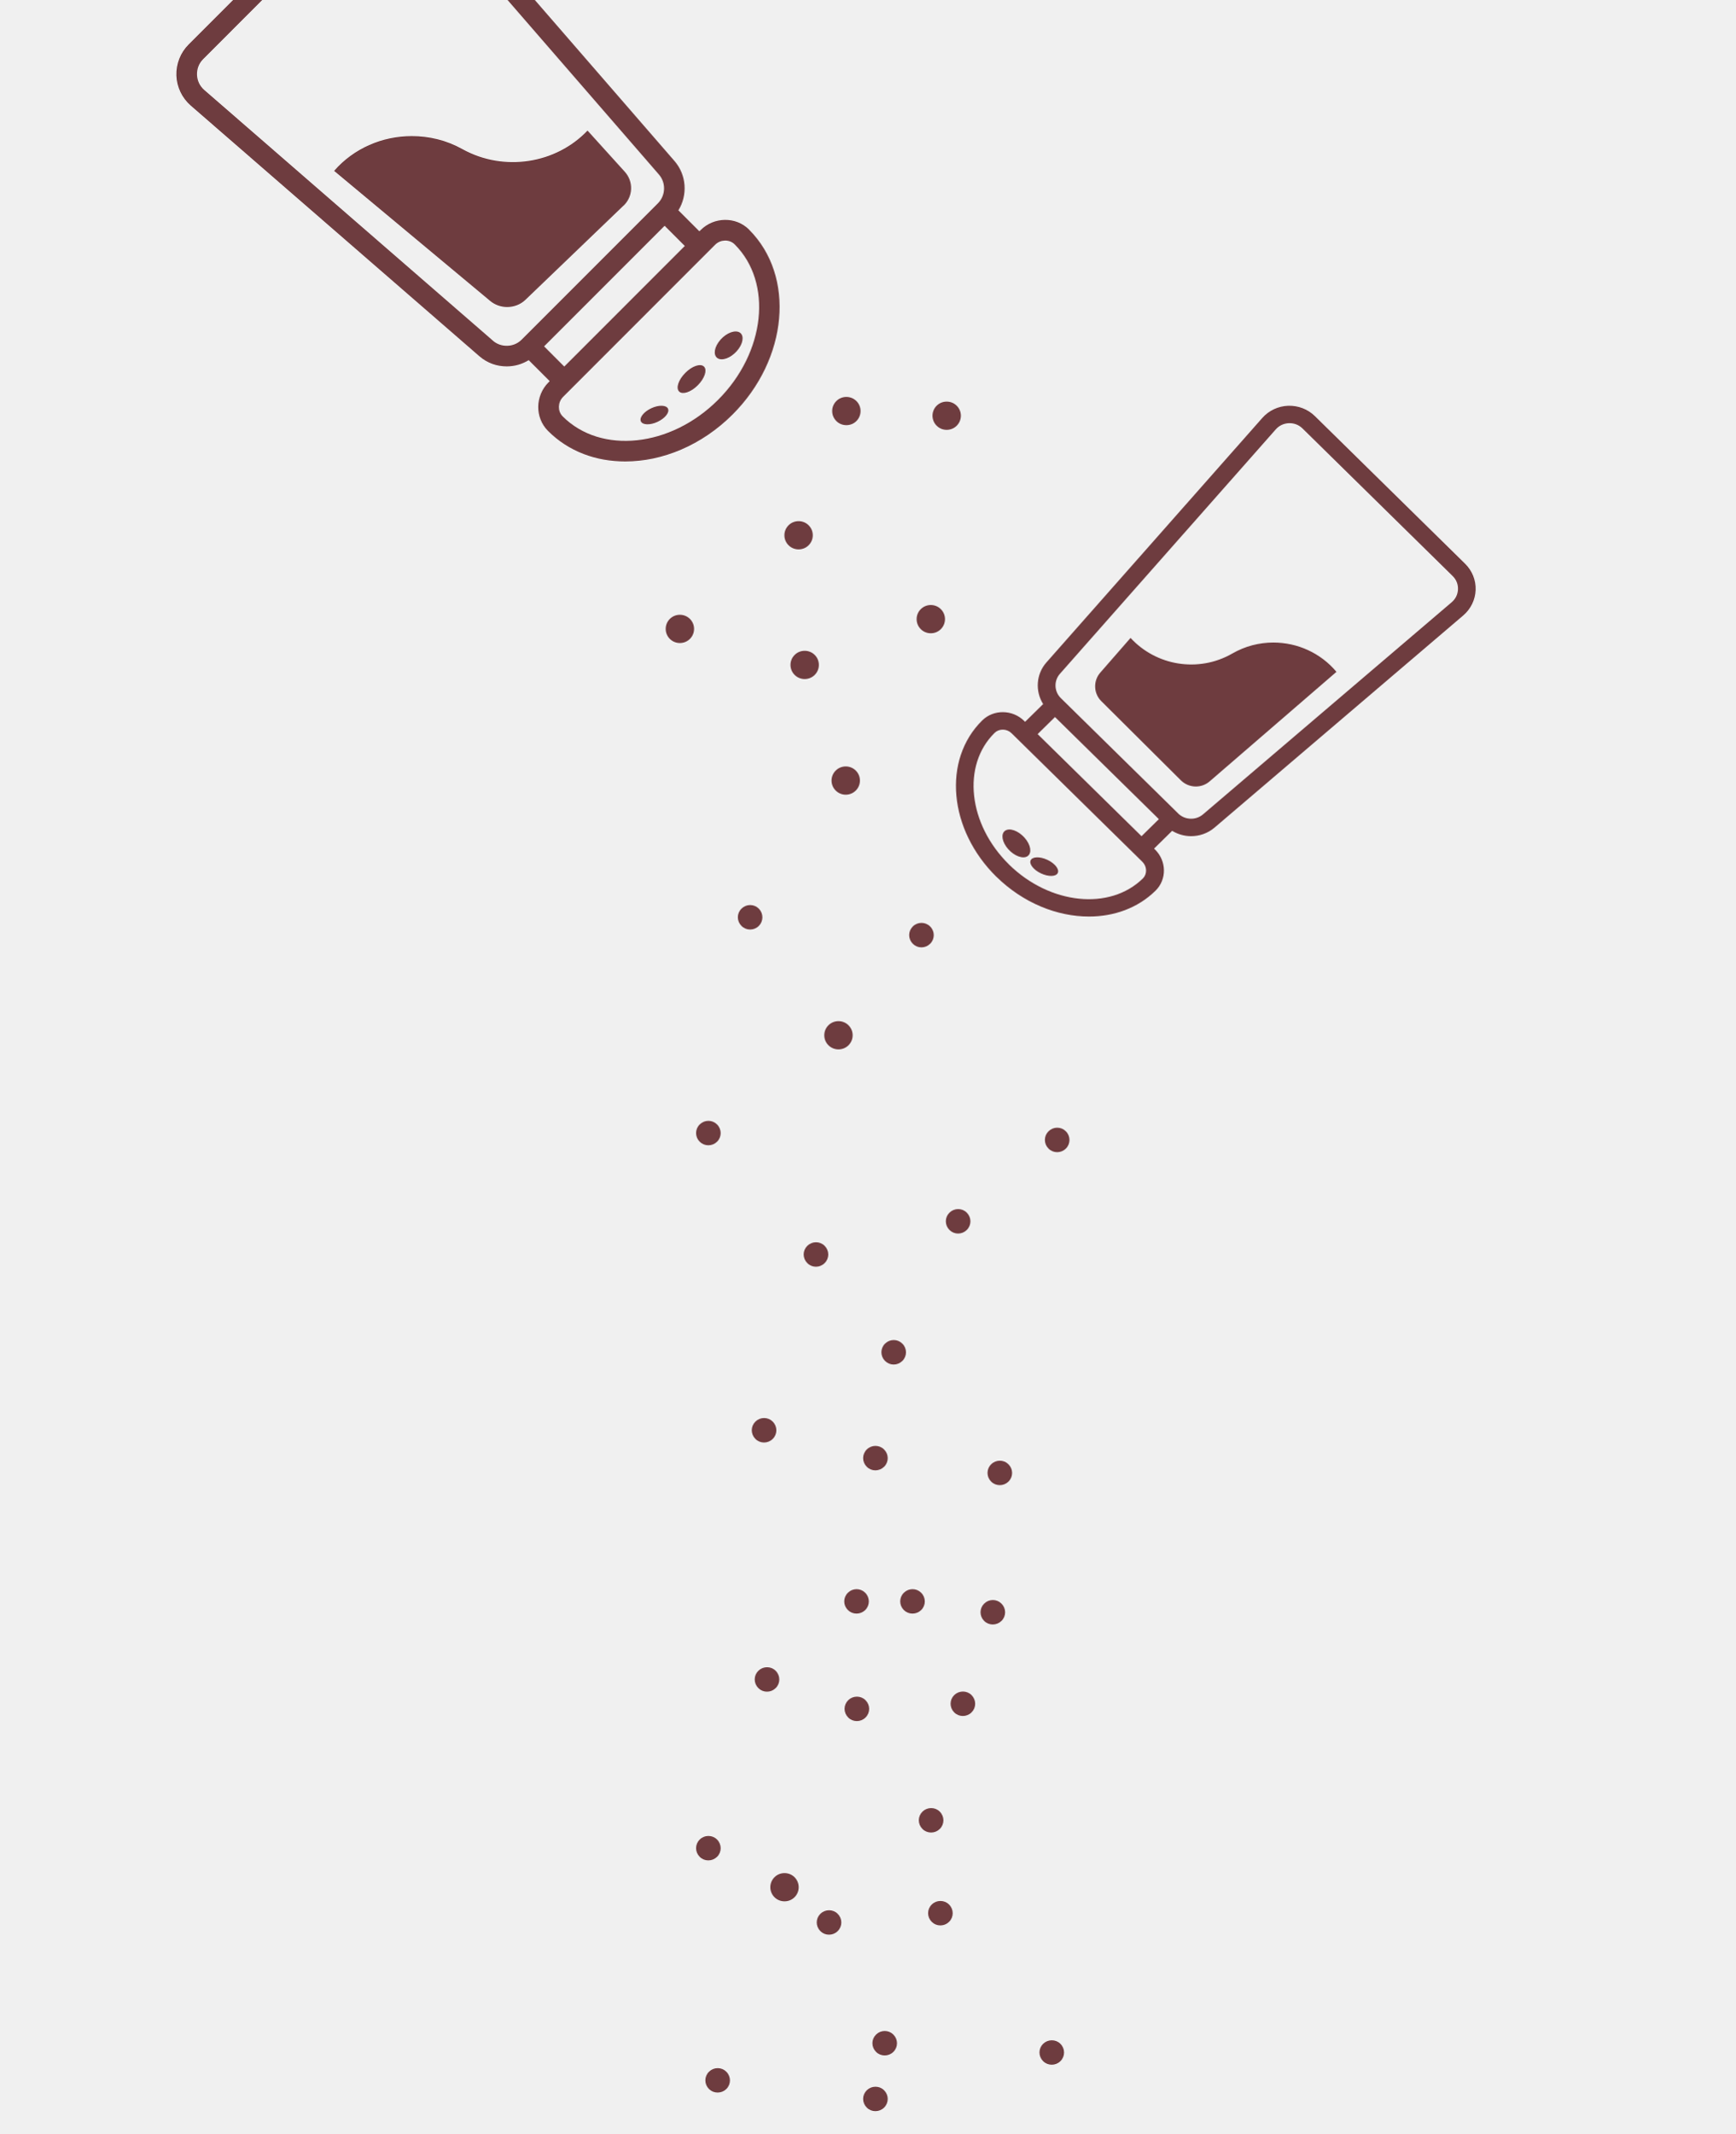
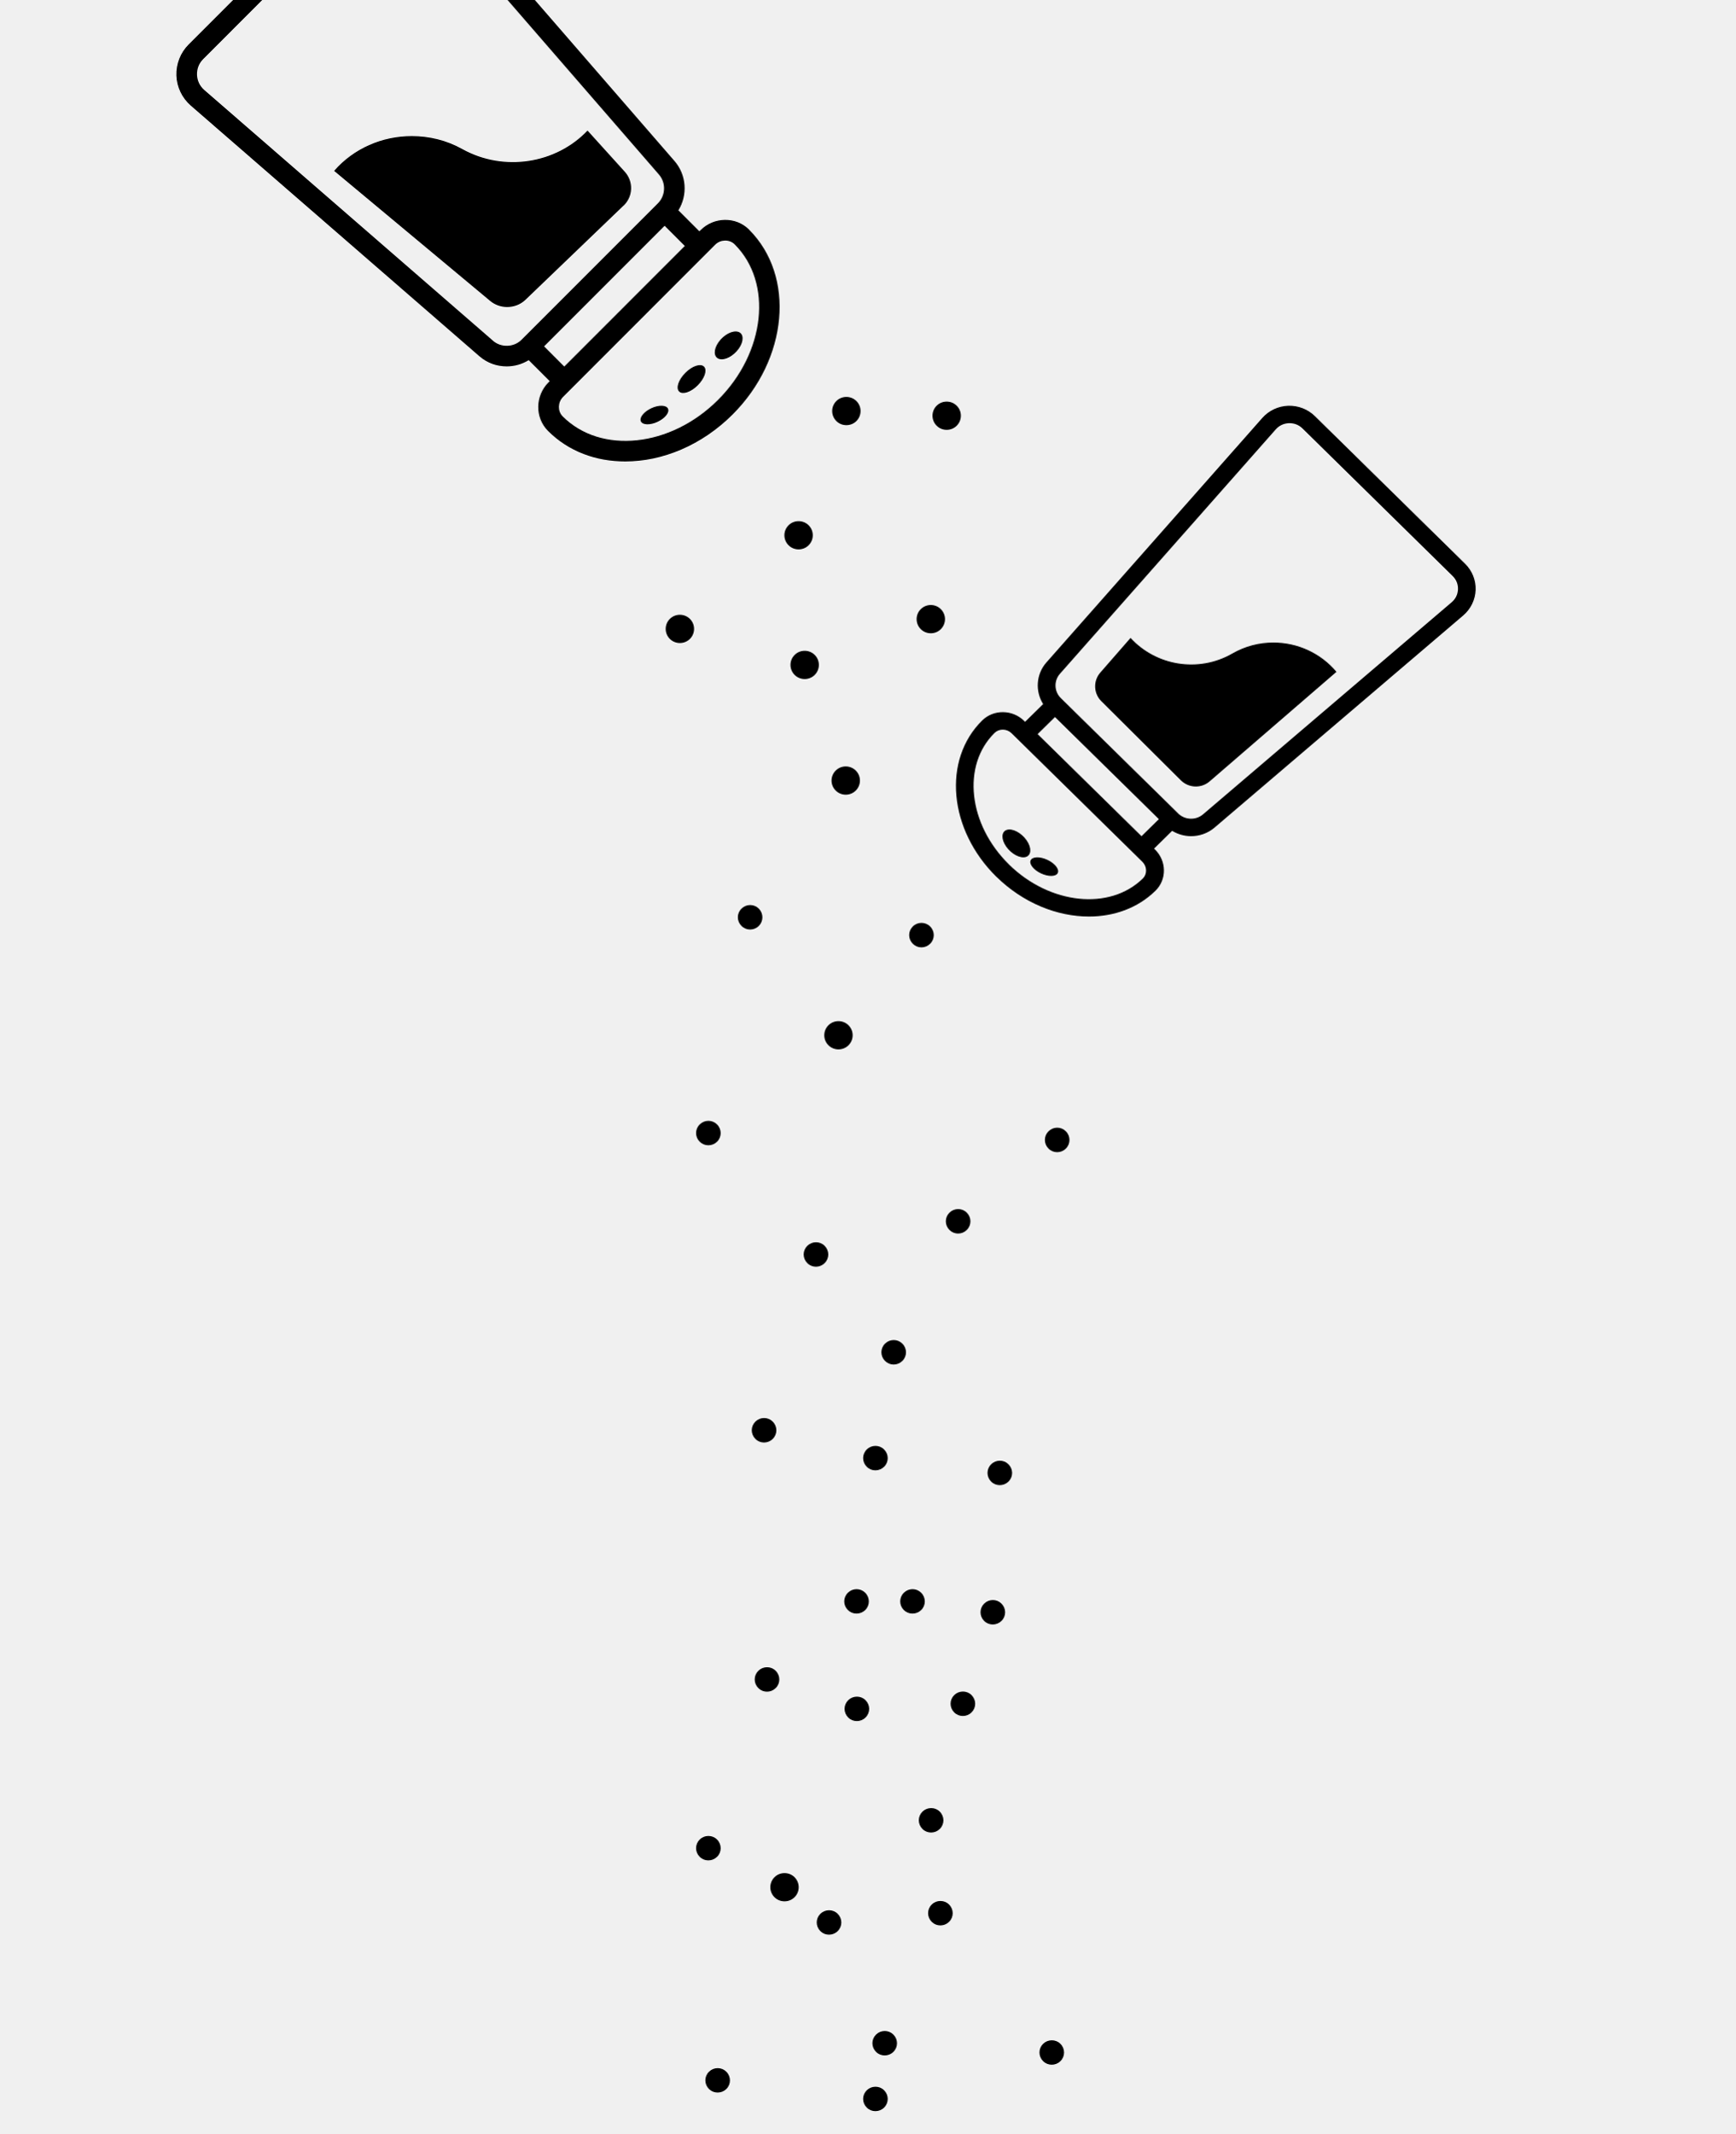
<svg xmlns="http://www.w3.org/2000/svg" width="236" height="290" viewBox="0 0 236 290" fill="none">
  <g clip-path="url(#clip0_246_96)">
-     <path d="M109.957 71.409C109.206 70.661 107.978 70.661 107.227 71.409C106.475 72.157 106.475 73.379 107.227 74.127C107.978 74.876 109.206 74.876 109.957 74.127C110.709 73.379 110.709 72.157 109.957 71.409Z" fill="#6E3C3F" />
-     <path d="M127.365 55.156C126.614 55.904 126.614 57.126 127.365 57.874C128.117 58.623 129.344 58.623 130.095 57.874C130.847 57.126 130.847 55.904 130.095 55.156C129.344 54.408 128.117 54.408 127.365 55.156Z" fill="#6E3C3F" />
-     <path d="M116.454 54.522C115.703 53.773 114.476 53.773 113.724 54.522C112.973 55.27 112.973 56.492 113.724 57.24C114.476 57.988 115.703 57.988 116.454 57.24C117.206 56.492 117.206 55.27 116.454 54.522Z" fill="#6E3C3F" />
-     <path d="M110.785 89.035C110.033 88.287 108.806 88.287 108.054 89.035C107.303 89.783 107.303 91.005 108.054 91.753C108.806 92.502 110.033 92.502 110.785 91.753C111.536 91.005 111.536 89.783 110.785 89.035Z" fill="#6E3C3F" />
-     <path d="M93.814 84.138C93.062 83.39 91.835 83.39 91.084 84.138C90.332 84.887 90.332 86.109 91.084 86.857C91.835 87.605 93.062 87.605 93.814 86.857C94.566 86.109 94.566 84.887 93.814 84.138Z" fill="#6E3C3F" />
-     <path d="M112.649 139.385C111.898 140.133 111.898 141.355 112.649 142.103C113.401 142.851 114.628 142.851 115.379 142.103C116.131 141.355 116.131 140.133 115.379 139.385C114.628 138.636 113.401 138.636 112.649 139.385Z" fill="#6E3C3F" />
-     <path d="M105.312 255.209C104.561 255.957 104.561 257.179 105.312 257.927C106.064 258.675 107.291 258.675 108.042 257.927C108.794 257.179 108.794 255.957 108.042 255.209C107.291 254.46 106.064 254.46 105.312 255.209Z" fill="#6E3C3F" />
-     <path d="M113.638 104.757C112.887 105.506 112.887 106.728 113.638 107.476C114.39 108.224 115.617 108.224 116.369 107.476C117.12 106.728 117.12 105.506 116.369 104.757C115.617 104.009 114.39 104.009 113.638 104.757Z" fill="#6E3C3F" />
-     <path d="M127.936 82.812C127.184 82.064 125.957 82.064 125.206 82.812C124.454 83.561 124.454 84.782 125.206 85.531C125.957 86.279 127.184 86.279 127.936 85.531C128.687 84.782 128.687 83.561 127.936 82.812Z" fill="#6E3C3F" />
-     <path d="M93.191 50.685C92.255 51.622 91.874 52.76 92.345 53.226C92.81 53.692 93.952 53.316 94.882 52.379C95.817 51.441 96.198 50.303 95.727 49.838C95.262 49.372 94.12 49.747 93.191 50.685Z" fill="#6E3C3F" />
-     <path d="M100.378 45.107C99.612 44.871 98.417 45.502 97.7 46.523C96.984 47.544 97.033 48.56 97.791 48.796C98.557 49.032 99.752 48.401 100.468 47.38C101.185 46.359 101.136 45.343 100.378 45.107Z" fill="#6E3C3F" />
-     <path d="M84.79 27.961C86.095 26.708 86.166 24.688 84.954 23.346L79.89 17.75C75.625 22.229 68.564 23.421 62.865 20.264C60.697 19.058 58.336 18.497 55.996 18.497C51.995 18.497 48.079 20.175 45.433 23.229L66.652 40.911C67.315 41.459 68.143 41.74 68.963 41.74C69.869 41.74 70.782 41.404 71.459 40.747L84.783 27.954L84.79 27.961Z" fill="#6E3C3F" />
-     <path d="M101.858 31.211C100.054 29.414 97.09 29.456 95.252 31.294L95.1 31.446L92.247 28.592C93.525 26.526 93.366 23.789 91.715 21.888L57.651 -17.375C56.622 -18.564 55.136 -19.276 53.568 -19.331C51.999 -19.386 50.465 -18.785 49.36 -17.672L25.64 6.054C24.534 7.16 23.933 8.694 23.981 10.263C24.037 11.832 24.748 13.318 25.93 14.348L65.182 48.427C66.246 49.353 67.573 49.81 68.9 49.81C69.943 49.81 70.98 49.519 71.891 48.96L74.745 51.814L74.593 51.966C72.755 53.804 72.721 56.769 74.496 58.559L74.538 58.601C77.315 61.379 81.06 62.734 85.019 62.734C90.043 62.734 95.411 60.557 99.626 56.341C107.164 48.801 108.18 37.542 101.858 31.218V31.211ZM67.027 46.313L27.775 12.233C27.167 11.708 26.814 10.968 26.787 10.166C26.759 9.365 27.056 8.604 27.623 8.038L51.336 -15.689C51.882 -16.235 52.593 -16.532 53.36 -16.532C53.395 -16.532 53.429 -16.532 53.464 -16.532C54.266 -16.504 55.005 -16.152 55.53 -15.544L89.6 23.726C90.582 24.86 90.519 26.574 89.462 27.638L80.197 36.906L70.931 46.174C69.874 47.232 68.153 47.294 67.02 46.313H67.027ZM73.985 47.087L90.374 30.693L93.117 33.437L76.728 49.83L73.985 47.087ZM76.5 56.59C75.802 55.892 75.837 54.675 76.576 53.943L76.728 53.791L97.083 33.43L97.235 33.278C97.968 32.538 99.184 32.504 99.902 33.222C105.105 38.427 104.09 47.909 97.643 54.357C91.197 60.806 81.717 61.815 76.493 56.59H76.5Z" fill="#6E3C3F" />
-     <path d="M88.56 55.499C87.54 55.977 86.909 56.772 87.144 57.282C87.38 57.792 88.401 57.82 89.416 57.343C90.437 56.865 91.068 56.07 90.832 55.559C90.596 55.049 89.575 55.022 88.56 55.499Z" fill="#6E3C3F" />
-     <path d="M134.776 199.073C135.432 198.419 136.488 198.419 137.135 199.073C137.791 199.726 137.791 200.778 137.135 201.422C136.478 202.066 135.422 202.075 134.776 201.422C134.119 200.768 134.119 199.717 134.776 199.073Z" fill="#6E3C3F" />
-     <path d="M95.145 250.087C95.801 249.434 96.857 249.434 97.504 250.087C98.16 250.741 98.16 251.792 97.504 252.436C96.847 253.08 95.791 253.09 95.145 252.436C94.488 251.783 94.488 250.731 95.145 250.087Z" fill="#6E3C3F" />
-     <path d="M117.861 197.058C118.518 196.405 119.574 196.405 120.22 197.058C120.877 197.712 120.877 198.763 120.22 199.407C119.564 200.051 118.508 200.061 117.861 199.407C117.205 198.754 117.205 197.703 117.861 197.058Z" fill="#6E3C3F" />
-     <path d="M133.824 218.015C134.481 217.362 135.537 217.362 136.183 218.015C136.84 218.669 136.84 219.72 136.183 220.364C135.527 221.008 134.471 221.018 133.824 220.364C133.168 219.711 133.168 218.66 133.824 218.015Z" fill="#6E3C3F" />
-     <path d="M126.481 125.954C127.137 126.608 127.137 127.659 126.481 128.303C125.824 128.957 124.768 128.957 124.121 128.303C123.465 127.65 123.465 126.598 124.121 125.954C124.768 125.301 125.834 125.301 126.481 125.954Z" fill="#6E3C3F" />
-     <path d="M142.576 153.8C143.232 153.146 144.288 153.146 144.935 153.8C145.592 154.453 145.592 155.505 144.935 156.149C144.279 156.802 143.223 156.802 142.576 156.149C141.92 155.495 141.92 154.444 142.576 153.8Z" fill="#6E3C3F" />
-     <path d="M95.145 152.868C95.801 152.214 96.857 152.214 97.504 152.868C98.16 153.521 98.16 154.573 97.504 155.217C96.847 155.861 95.791 155.861 95.145 155.217C94.488 154.563 94.488 153.512 95.145 152.868Z" fill="#6E3C3F" />
-     <path d="M96.407 281.652C97.063 280.998 98.119 280.998 98.766 281.652C99.422 282.306 99.422 283.357 98.766 284.001C98.109 284.645 97.054 284.645 96.407 284.001C95.75 283.347 95.75 282.296 96.407 281.652Z" fill="#6E3C3F" />
-     <path d="M122.904 216.538C123.56 215.884 124.616 215.884 125.263 216.538C125.919 217.191 125.919 218.243 125.263 218.887C124.607 219.531 123.551 219.531 122.904 218.887C122.247 218.233 122.247 217.182 122.904 216.538Z" fill="#6E3C3F" />
-     <path d="M115.294 216.538C115.95 215.884 117.006 215.884 117.653 216.538C118.309 217.191 118.309 218.243 117.653 218.887C116.996 219.531 115.941 219.531 115.294 218.887C114.637 218.233 114.637 217.182 115.294 216.538Z" fill="#6E3C3F" />
-     <path d="M100.825 123.53C101.481 122.876 102.537 122.876 103.184 123.53C103.831 124.183 103.831 125.234 103.184 125.879C102.528 126.532 101.472 126.532 100.825 125.879C100.168 125.225 100.168 124.174 100.825 123.53Z" fill="#6E3C3F" />
-     <path d="M112.135 169.371C112.792 170.024 112.792 171.076 112.135 171.72C111.479 172.373 110.423 172.373 109.776 171.72C109.12 171.066 109.12 170.015 109.776 169.371C110.433 168.727 111.488 168.717 112.135 169.371Z" fill="#6E3C3F" />
-     <path d="M120.22 284.174C120.877 284.827 120.877 285.878 120.22 286.523C119.564 287.176 118.508 287.176 117.861 286.523C117.205 285.869 117.205 284.818 117.861 284.174C118.518 283.53 119.574 283.52 120.22 284.174Z" fill="#6E3C3F" />
-     <path d="M127.793 246.296C128.449 246.949 128.449 248.001 127.793 248.645C127.136 249.298 126.08 249.298 125.433 248.645C124.777 247.991 124.777 246.94 125.433 246.296C126.09 245.652 127.146 245.642 127.793 246.296Z" fill="#6E3C3F" />
-     <path d="M144.199 277.861C144.855 278.514 144.855 279.566 144.199 280.21C143.543 280.863 142.487 280.863 141.84 280.21C141.184 279.556 141.184 278.505 141.84 277.861C142.496 277.217 143.552 277.207 144.199 277.861Z" fill="#6E3C3F" />
-     <path d="M105.477 227.146C106.133 227.799 106.133 228.851 105.477 229.495C104.82 230.148 103.764 230.148 103.117 229.495C102.461 228.841 102.461 227.79 103.117 227.146C103.774 226.502 104.83 226.492 105.477 227.146Z" fill="#6E3C3F" />
-     <path d="M132.112 230.451C132.768 231.105 132.768 232.156 132.112 232.8C131.456 233.454 130.4 233.454 129.753 232.8C129.097 232.147 129.097 231.095 129.753 230.451C130.409 229.807 131.465 229.798 132.112 230.451Z" fill="#6E3C3F" />
-     <path d="M117.696 231.145C118.353 231.798 118.353 232.85 117.696 233.494C117.04 234.147 115.984 234.147 115.337 233.494C114.681 232.84 114.681 231.789 115.337 231.145C115.994 230.501 117.05 230.491 117.696 231.145Z" fill="#6E3C3F" />
-     <path d="M113.91 260.184C114.567 260.838 114.567 261.889 113.91 262.533C113.254 263.187 112.198 263.187 111.551 262.533C110.895 261.88 110.895 260.828 111.551 260.184C112.207 259.54 113.263 259.531 113.91 260.184Z" fill="#6E3C3F" />
-     <path d="M131.465 164.862C132.122 165.516 132.122 166.567 131.465 167.211C130.809 167.865 129.753 167.865 129.106 167.211C128.45 166.558 128.45 165.506 129.106 164.862C129.762 164.218 130.818 164.209 131.465 164.862Z" fill="#6E3C3F" />
-     <path d="M120.345 182.669C121.001 182.015 122.057 182.015 122.704 182.669C123.36 183.322 123.36 184.373 122.704 185.017C122.048 185.671 120.992 185.671 120.345 185.017C119.688 184.364 119.688 183.313 120.345 182.669Z" fill="#6E3C3F" />
-     <path d="M119.123 276.602C119.78 275.948 120.836 275.948 121.482 276.602C122.139 277.255 122.139 278.306 121.482 278.951C120.826 279.604 119.77 279.604 119.123 278.951C118.467 278.297 118.467 277.246 119.123 276.602Z" fill="#6E3C3F" />
-     <path d="M126.696 258.925C127.352 258.272 128.408 258.272 129.055 258.925C129.711 259.579 129.711 260.63 129.055 261.274C128.398 261.928 127.342 261.928 126.696 261.274C126.039 260.621 126.039 259.569 126.696 258.925Z" fill="#6E3C3F" />
-     <path d="M102.717 193.271C103.373 192.617 104.429 192.617 105.076 193.271C105.732 193.924 105.732 194.976 105.076 195.62C104.42 196.273 103.364 196.273 102.717 195.62C102.061 194.966 102.061 193.915 102.717 193.271Z" fill="#6E3C3F" />
-     <path d="M136.917 112.817C137.679 112.582 138.879 113.21 139.593 114.23C140.307 115.251 140.26 116.265 139.498 116.506C138.736 116.741 137.536 116.113 136.821 115.092C136.107 114.072 136.155 113.057 136.917 112.817Z" fill="#6E3C3F" />
-     <path d="M149.755 95.321C148.696 94.268 148.636 92.561 149.621 91.435L153.734 86.723C157.205 90.495 162.94 91.502 167.569 88.843C169.331 87.829 171.254 87.35 173.15 87.35C176.406 87.35 179.582 88.763 181.733 91.335L164.488 106.225C163.952 106.691 163.275 106.924 162.612 106.924C161.875 106.924 161.138 106.638 160.582 106.091L149.755 95.321Z" fill="#6E3C3F" />
-     <path d="M135.49 119.192C139.123 122.762 143.747 124.601 148.075 124.601C151.488 124.601 154.715 123.451 157.11 121.105L157.144 121.071C158.679 119.557 158.644 117.048 157.062 115.493L156.931 115.365L159.388 112.951C160.172 113.424 161.067 113.674 161.961 113.674C163.103 113.674 164.246 113.289 165.161 112.504L198.981 83.66C199.999 82.788 200.612 81.53 200.66 80.205C200.708 78.88 200.185 77.582 199.229 76.642L178.799 56.567C177.843 55.627 176.521 55.12 175.173 55.16C173.824 55.208 172.537 55.81 171.656 56.81L142.302 90.043C140.878 91.652 140.747 93.971 141.848 95.716L139.391 98.13L139.261 98.001C137.678 96.446 135.125 96.412 133.57 97.933C128.12 103.289 128.994 112.815 135.49 119.198V119.192ZM160.213 110.591L152.231 102.748L144.249 94.904C143.334 94.005 143.286 92.551 144.132 91.598L173.487 58.365C173.941 57.852 174.574 57.554 175.269 57.527C175.297 57.527 175.331 57.527 175.358 57.527C176.019 57.527 176.631 57.777 177.106 58.237L197.536 78.312C198.025 78.792 198.286 79.434 198.259 80.117C198.231 80.8 197.935 81.422 197.405 81.868L163.585 110.713C162.608 111.544 161.129 111.49 160.213 110.598V110.591ZM155.225 113.681L141.098 99.8L143.458 97.481L157.585 111.362L155.225 113.681ZM137.196 117.515C131.643 112.058 130.769 104.032 135.249 99.631C135.868 99.022 136.914 99.056 137.547 99.678L137.678 99.806L155.218 117.041L155.348 117.17C155.982 117.792 156.016 118.82 155.417 119.415C150.917 123.837 142.749 122.978 137.196 117.521V117.515Z" fill="#6E3C3F" />
-     <path d="M142.424 116.894C143.444 117.37 144.072 118.17 143.837 118.679C143.603 119.187 142.583 119.218 141.563 118.742C140.542 118.266 139.915 117.465 140.149 116.957C140.384 116.449 141.404 116.417 142.424 116.894Z" fill="#6E3C3F" />
+     <path d="M109.957 71.409C109.206 70.661 107.978 70.661 107.227 71.409C106.475 72.157 106.475 73.379 107.227 74.127C107.978 74.876 109.206 74.876 109.957 74.127C110.709 73.379 110.709 72.157 109.957 71.409Z" fill="#000000" />
+     <path d="M127.365 55.156C126.614 55.904 126.614 57.126 127.365 57.874C128.117 58.623 129.344 58.623 130.095 57.874C130.847 57.126 130.847 55.904 130.095 55.156C129.344 54.408 128.117 54.408 127.365 55.156Z" fill="#000000" />
+     <path d="M116.454 54.522C115.703 53.773 114.476 53.773 113.724 54.522C112.973 55.27 112.973 56.492 113.724 57.24C114.476 57.988 115.703 57.988 116.454 57.24C117.206 56.492 117.206 55.27 116.454 54.522Z" fill="#000000" />
+     <path d="M110.785 89.035C110.033 88.287 108.806 88.287 108.054 89.035C107.303 89.783 107.303 91.005 108.054 91.753C108.806 92.502 110.033 92.502 110.785 91.753C111.536 91.005 111.536 89.783 110.785 89.035Z" fill="#000000" />
+     <path d="M93.814 84.138C93.062 83.39 91.835 83.39 91.084 84.138C90.332 84.887 90.332 86.109 91.084 86.857C91.835 87.605 93.062 87.605 93.814 86.857C94.566 86.109 94.566 84.887 93.814 84.138Z" fill="#000000" />
+     <path d="M112.649 139.385C111.898 140.133 111.898 141.355 112.649 142.103C113.401 142.851 114.628 142.851 115.379 142.103C116.131 141.355 116.131 140.133 115.379 139.385C114.628 138.636 113.401 138.636 112.649 139.385Z" fill="#000000" />
+     <path d="M105.312 255.209C104.561 255.957 104.561 257.179 105.312 257.927C106.064 258.675 107.291 258.675 108.042 257.927C108.794 257.179 108.794 255.957 108.042 255.209C107.291 254.46 106.064 254.46 105.312 255.209Z" fill="#000000" />
+     <path d="M113.638 104.757C112.887 105.506 112.887 106.728 113.638 107.476C114.39 108.224 115.617 108.224 116.369 107.476C117.12 106.728 117.12 105.506 116.369 104.757C115.617 104.009 114.39 104.009 113.638 104.757Z" fill="#000000" />
+     <path d="M127.936 82.812C127.184 82.064 125.957 82.064 125.206 82.812C124.454 83.561 124.454 84.782 125.206 85.531C125.957 86.279 127.184 86.279 127.936 85.531C128.687 84.782 128.687 83.561 127.936 82.812Z" fill="#000000" />
+     <path d="M93.191 50.685C92.255 51.622 91.874 52.76 92.345 53.226C92.81 53.692 93.952 53.316 94.882 52.379C95.817 51.441 96.198 50.303 95.727 49.838C95.262 49.372 94.12 49.747 93.191 50.685Z" fill="#000000" />
+     <path d="M100.378 45.107C99.612 44.871 98.417 45.502 97.7 46.523C96.984 47.544 97.033 48.56 97.791 48.796C98.557 49.032 99.752 48.401 100.468 47.38C101.185 46.359 101.136 45.343 100.378 45.107Z" fill="#000000" />
+     <path d="M84.79 27.961C86.095 26.708 86.166 24.688 84.954 23.346L79.89 17.75C75.625 22.229 68.564 23.421 62.865 20.264C60.697 19.058 58.336 18.497 55.996 18.497C51.995 18.497 48.079 20.175 45.433 23.229L66.652 40.911C67.315 41.459 68.143 41.74 68.963 41.74C69.869 41.74 70.782 41.404 71.459 40.747L84.783 27.954L84.79 27.961Z" fill="#000000" />
+     <path d="M101.858 31.211C100.054 29.414 97.09 29.456 95.252 31.294L95.1 31.446L92.247 28.592C93.525 26.526 93.366 23.789 91.715 21.888L57.651 -17.375C56.622 -18.564 55.136 -19.276 53.568 -19.331C51.999 -19.386 50.465 -18.785 49.36 -17.672L25.64 6.054C24.534 7.16 23.933 8.694 23.981 10.263C24.037 11.832 24.748 13.318 25.93 14.348L65.182 48.427C66.246 49.353 67.573 49.81 68.9 49.81C69.943 49.81 70.98 49.519 71.891 48.96L74.745 51.814L74.593 51.966C72.755 53.804 72.721 56.769 74.496 58.559L74.538 58.601C77.315 61.379 81.06 62.734 85.019 62.734C90.043 62.734 95.411 60.557 99.626 56.341C107.164 48.801 108.18 37.542 101.858 31.218V31.211ZM67.027 46.313L27.775 12.233C27.167 11.708 26.814 10.968 26.787 10.166C26.759 9.365 27.056 8.604 27.623 8.038L51.336 -15.689C51.882 -16.235 52.593 -16.532 53.36 -16.532C53.395 -16.532 53.429 -16.532 53.464 -16.532C54.266 -16.504 55.005 -16.152 55.53 -15.544L89.6 23.726C90.582 24.86 90.519 26.574 89.462 27.638L80.197 36.906L70.931 46.174C69.874 47.232 68.153 47.294 67.02 46.313H67.027ZM73.985 47.087L90.374 30.693L93.117 33.437L76.728 49.83L73.985 47.087ZM76.5 56.59C75.802 55.892 75.837 54.675 76.576 53.943L76.728 53.791L97.083 33.43L97.235 33.278C97.968 32.538 99.184 32.504 99.902 33.222C105.105 38.427 104.09 47.909 97.643 54.357C91.197 60.806 81.717 61.815 76.493 56.59H76.5Z" fill="#000000" />
+     <path d="M88.56 55.499C87.54 55.977 86.909 56.772 87.144 57.282C87.38 57.792 88.401 57.82 89.416 57.343C90.437 56.865 91.068 56.07 90.832 55.559C90.596 55.049 89.575 55.022 88.56 55.499Z" fill="#000000" />
+     <path d="M134.776 199.073C135.432 198.419 136.488 198.419 137.135 199.073C137.791 199.726 137.791 200.778 137.135 201.422C136.478 202.066 135.422 202.075 134.776 201.422C134.119 200.768 134.119 199.717 134.776 199.073Z" fill="#000000" />
+     <path d="M95.145 250.087C95.801 249.434 96.857 249.434 97.504 250.087C98.16 250.741 98.16 251.792 97.504 252.436C96.847 253.08 95.791 253.09 95.145 252.436C94.488 251.783 94.488 250.731 95.145 250.087Z" fill="#000000" />
+     <path d="M117.861 197.058C118.518 196.405 119.574 196.405 120.22 197.058C120.877 197.712 120.877 198.763 120.22 199.407C119.564 200.051 118.508 200.061 117.861 199.407C117.205 198.754 117.205 197.703 117.861 197.058Z" fill="#000000" />
+     <path d="M133.824 218.015C134.481 217.362 135.537 217.362 136.183 218.015C136.84 218.669 136.84 219.72 136.183 220.364C135.527 221.008 134.471 221.018 133.824 220.364C133.168 219.711 133.168 218.66 133.824 218.015Z" fill="#000000" />
+     <path d="M126.481 125.954C127.137 126.608 127.137 127.659 126.481 128.303C125.824 128.957 124.768 128.957 124.121 128.303C123.465 127.65 123.465 126.598 124.121 125.954C124.768 125.301 125.834 125.301 126.481 125.954Z" fill="#000000" />
+     <path d="M142.576 153.8C143.232 153.146 144.288 153.146 144.935 153.8C145.592 154.453 145.592 155.505 144.935 156.149C144.279 156.802 143.223 156.802 142.576 156.149C141.92 155.495 141.92 154.444 142.576 153.8Z" fill="#000000" />
+     <path d="M95.145 152.868C95.801 152.214 96.857 152.214 97.504 152.868C98.16 153.521 98.16 154.573 97.504 155.217C96.847 155.861 95.791 155.861 95.145 155.217C94.488 154.563 94.488 153.512 95.145 152.868Z" fill="#000000" />
+     <path d="M96.407 281.652C97.063 280.998 98.119 280.998 98.766 281.652C99.422 282.306 99.422 283.357 98.766 284.001C98.109 284.645 97.054 284.645 96.407 284.001C95.75 283.347 95.75 282.296 96.407 281.652Z" fill="#000000" />
+     <path d="M122.904 216.538C123.56 215.884 124.616 215.884 125.263 216.538C125.919 217.191 125.919 218.243 125.263 218.887C124.607 219.531 123.551 219.531 122.904 218.887C122.247 218.233 122.247 217.182 122.904 216.538Z" fill="#000000" />
+     <path d="M115.294 216.538C115.95 215.884 117.006 215.884 117.653 216.538C118.309 217.191 118.309 218.243 117.653 218.887C116.996 219.531 115.941 219.531 115.294 218.887C114.637 218.233 114.637 217.182 115.294 216.538Z" fill="#000000" />
+     <path d="M100.825 123.53C101.481 122.876 102.537 122.876 103.184 123.53C103.831 124.183 103.831 125.234 103.184 125.879C102.528 126.532 101.472 126.532 100.825 125.879C100.168 125.225 100.168 124.174 100.825 123.53Z" fill="#000000" />
+     <path d="M112.135 169.371C112.792 170.024 112.792 171.076 112.135 171.72C111.479 172.373 110.423 172.373 109.776 171.72C109.12 171.066 109.12 170.015 109.776 169.371C110.433 168.727 111.488 168.717 112.135 169.371Z" fill="#000000" />
+     <path d="M120.22 284.174C120.877 284.827 120.877 285.878 120.22 286.523C119.564 287.176 118.508 287.176 117.861 286.523C117.205 285.869 117.205 284.818 117.861 284.174C118.518 283.53 119.574 283.52 120.22 284.174Z" fill="#000000" />
+     <path d="M127.793 246.296C128.449 246.949 128.449 248.001 127.793 248.645C127.136 249.298 126.08 249.298 125.433 248.645C124.777 247.991 124.777 246.94 125.433 246.296C126.09 245.652 127.146 245.642 127.793 246.296Z" fill="#000000" />
+     <path d="M144.199 277.861C144.855 278.514 144.855 279.566 144.199 280.21C143.543 280.863 142.487 280.863 141.84 280.21C141.184 279.556 141.184 278.505 141.84 277.861C142.496 277.217 143.552 277.207 144.199 277.861Z" fill="#000000" />
+     <path d="M105.477 227.146C106.133 227.799 106.133 228.851 105.477 229.495C104.82 230.148 103.764 230.148 103.117 229.495C102.461 228.841 102.461 227.79 103.117 227.146C103.774 226.502 104.83 226.492 105.477 227.146Z" fill="#000000" />
+     <path d="M132.112 230.451C132.768 231.105 132.768 232.156 132.112 232.8C131.456 233.454 130.4 233.454 129.753 232.8C129.097 232.147 129.097 231.095 129.753 230.451C130.409 229.807 131.465 229.798 132.112 230.451Z" fill="#000000" />
+     <path d="M117.696 231.145C118.353 231.798 118.353 232.85 117.696 233.494C117.04 234.147 115.984 234.147 115.337 233.494C114.681 232.84 114.681 231.789 115.337 231.145C115.994 230.501 117.05 230.491 117.696 231.145Z" fill="#000000" />
+     <path d="M113.91 260.184C114.567 260.838 114.567 261.889 113.91 262.533C113.254 263.187 112.198 263.187 111.551 262.533C110.895 261.88 110.895 260.828 111.551 260.184C112.207 259.54 113.263 259.531 113.91 260.184Z" fill="#000000" />
+     <path d="M131.465 164.862C132.122 165.516 132.122 166.567 131.465 167.211C130.809 167.865 129.753 167.865 129.106 167.211C128.45 166.558 128.45 165.506 129.106 164.862C129.762 164.218 130.818 164.209 131.465 164.862Z" fill="#000000" />
+     <path d="M120.345 182.669C121.001 182.015 122.057 182.015 122.704 182.669C123.36 183.322 123.36 184.373 122.704 185.017C122.048 185.671 120.992 185.671 120.345 185.017C119.688 184.364 119.688 183.313 120.345 182.669Z" fill="#000000" />
+     <path d="M119.123 276.602C119.78 275.948 120.836 275.948 121.482 276.602C122.139 277.255 122.139 278.306 121.482 278.951C120.826 279.604 119.77 279.604 119.123 278.951C118.467 278.297 118.467 277.246 119.123 276.602Z" fill="#000000" />
+     <path d="M126.696 258.925C127.352 258.272 128.408 258.272 129.055 258.925C129.711 259.579 129.711 260.63 129.055 261.274C128.398 261.928 127.342 261.928 126.696 261.274C126.039 260.621 126.039 259.569 126.696 258.925Z" fill="#000000" />
+     <path d="M102.717 193.271C103.373 192.617 104.429 192.617 105.076 193.271C105.732 193.924 105.732 194.976 105.076 195.62C104.42 196.273 103.364 196.273 102.717 195.62C102.061 194.966 102.061 193.915 102.717 193.271Z" fill="#000000" />
+     <path d="M136.917 112.817C137.679 112.582 138.879 113.21 139.593 114.23C140.307 115.251 140.26 116.265 139.498 116.506C138.736 116.741 137.536 116.113 136.821 115.092C136.107 114.072 136.155 113.057 136.917 112.817Z" fill="#000000" />
+     <path d="M149.755 95.321C148.696 94.268 148.636 92.561 149.621 91.435L153.734 86.723C157.205 90.495 162.94 91.502 167.569 88.843C169.331 87.829 171.254 87.35 173.15 87.35C176.406 87.35 179.582 88.763 181.733 91.335L164.488 106.225C163.952 106.691 163.275 106.924 162.612 106.924C161.875 106.924 161.138 106.638 160.582 106.091L149.755 95.321Z" fill="#000000" />
+     <path d="M135.49 119.192C139.123 122.762 143.747 124.601 148.075 124.601C151.488 124.601 154.715 123.451 157.11 121.105L157.144 121.071C158.679 119.557 158.644 117.048 157.062 115.493L156.931 115.365L159.388 112.951C160.172 113.424 161.067 113.674 161.961 113.674C163.103 113.674 164.246 113.289 165.161 112.504L198.981 83.66C199.999 82.788 200.612 81.53 200.66 80.205C200.708 78.88 200.185 77.582 199.229 76.642L178.799 56.567C177.843 55.627 176.521 55.12 175.173 55.16C173.824 55.208 172.537 55.81 171.656 56.81L142.302 90.043C140.878 91.652 140.747 93.971 141.848 95.716L139.391 98.13L139.261 98.001C137.678 96.446 135.125 96.412 133.57 97.933C128.12 103.289 128.994 112.815 135.49 119.198V119.192ZM160.213 110.591L152.231 102.748L144.249 94.904C143.334 94.005 143.286 92.551 144.132 91.598L173.487 58.365C173.941 57.852 174.574 57.554 175.269 57.527C175.297 57.527 175.331 57.527 175.358 57.527C176.019 57.527 176.631 57.777 177.106 58.237L197.536 78.312C198.025 78.792 198.286 79.434 198.259 80.117C198.231 80.8 197.935 81.422 197.405 81.868L163.585 110.713C162.608 111.544 161.129 111.49 160.213 110.598V110.591ZM155.225 113.681L141.098 99.8L143.458 97.481L157.585 111.362L155.225 113.681ZM137.196 117.515C131.643 112.058 130.769 104.032 135.249 99.631C135.868 99.022 136.914 99.056 137.547 99.678L137.678 99.806L155.218 117.041L155.348 117.17C155.982 117.792 156.016 118.82 155.417 119.415C150.917 123.837 142.749 122.978 137.196 117.521V117.515Z" fill="#000000" />
+     <path d="M142.424 116.894C143.444 117.37 144.072 118.17 143.837 118.679C143.603 119.187 142.583 119.218 141.563 118.742C140.542 118.266 139.915 117.465 140.149 116.957C140.384 116.449 141.404 116.417 142.424 116.894Z" fill="#000000" />
  </g>
  <defs>
    <clipPath id="clip0_246_96">
      <rect width="236" height="290" fill="white" />
    </clipPath>
  </defs>
</svg>
